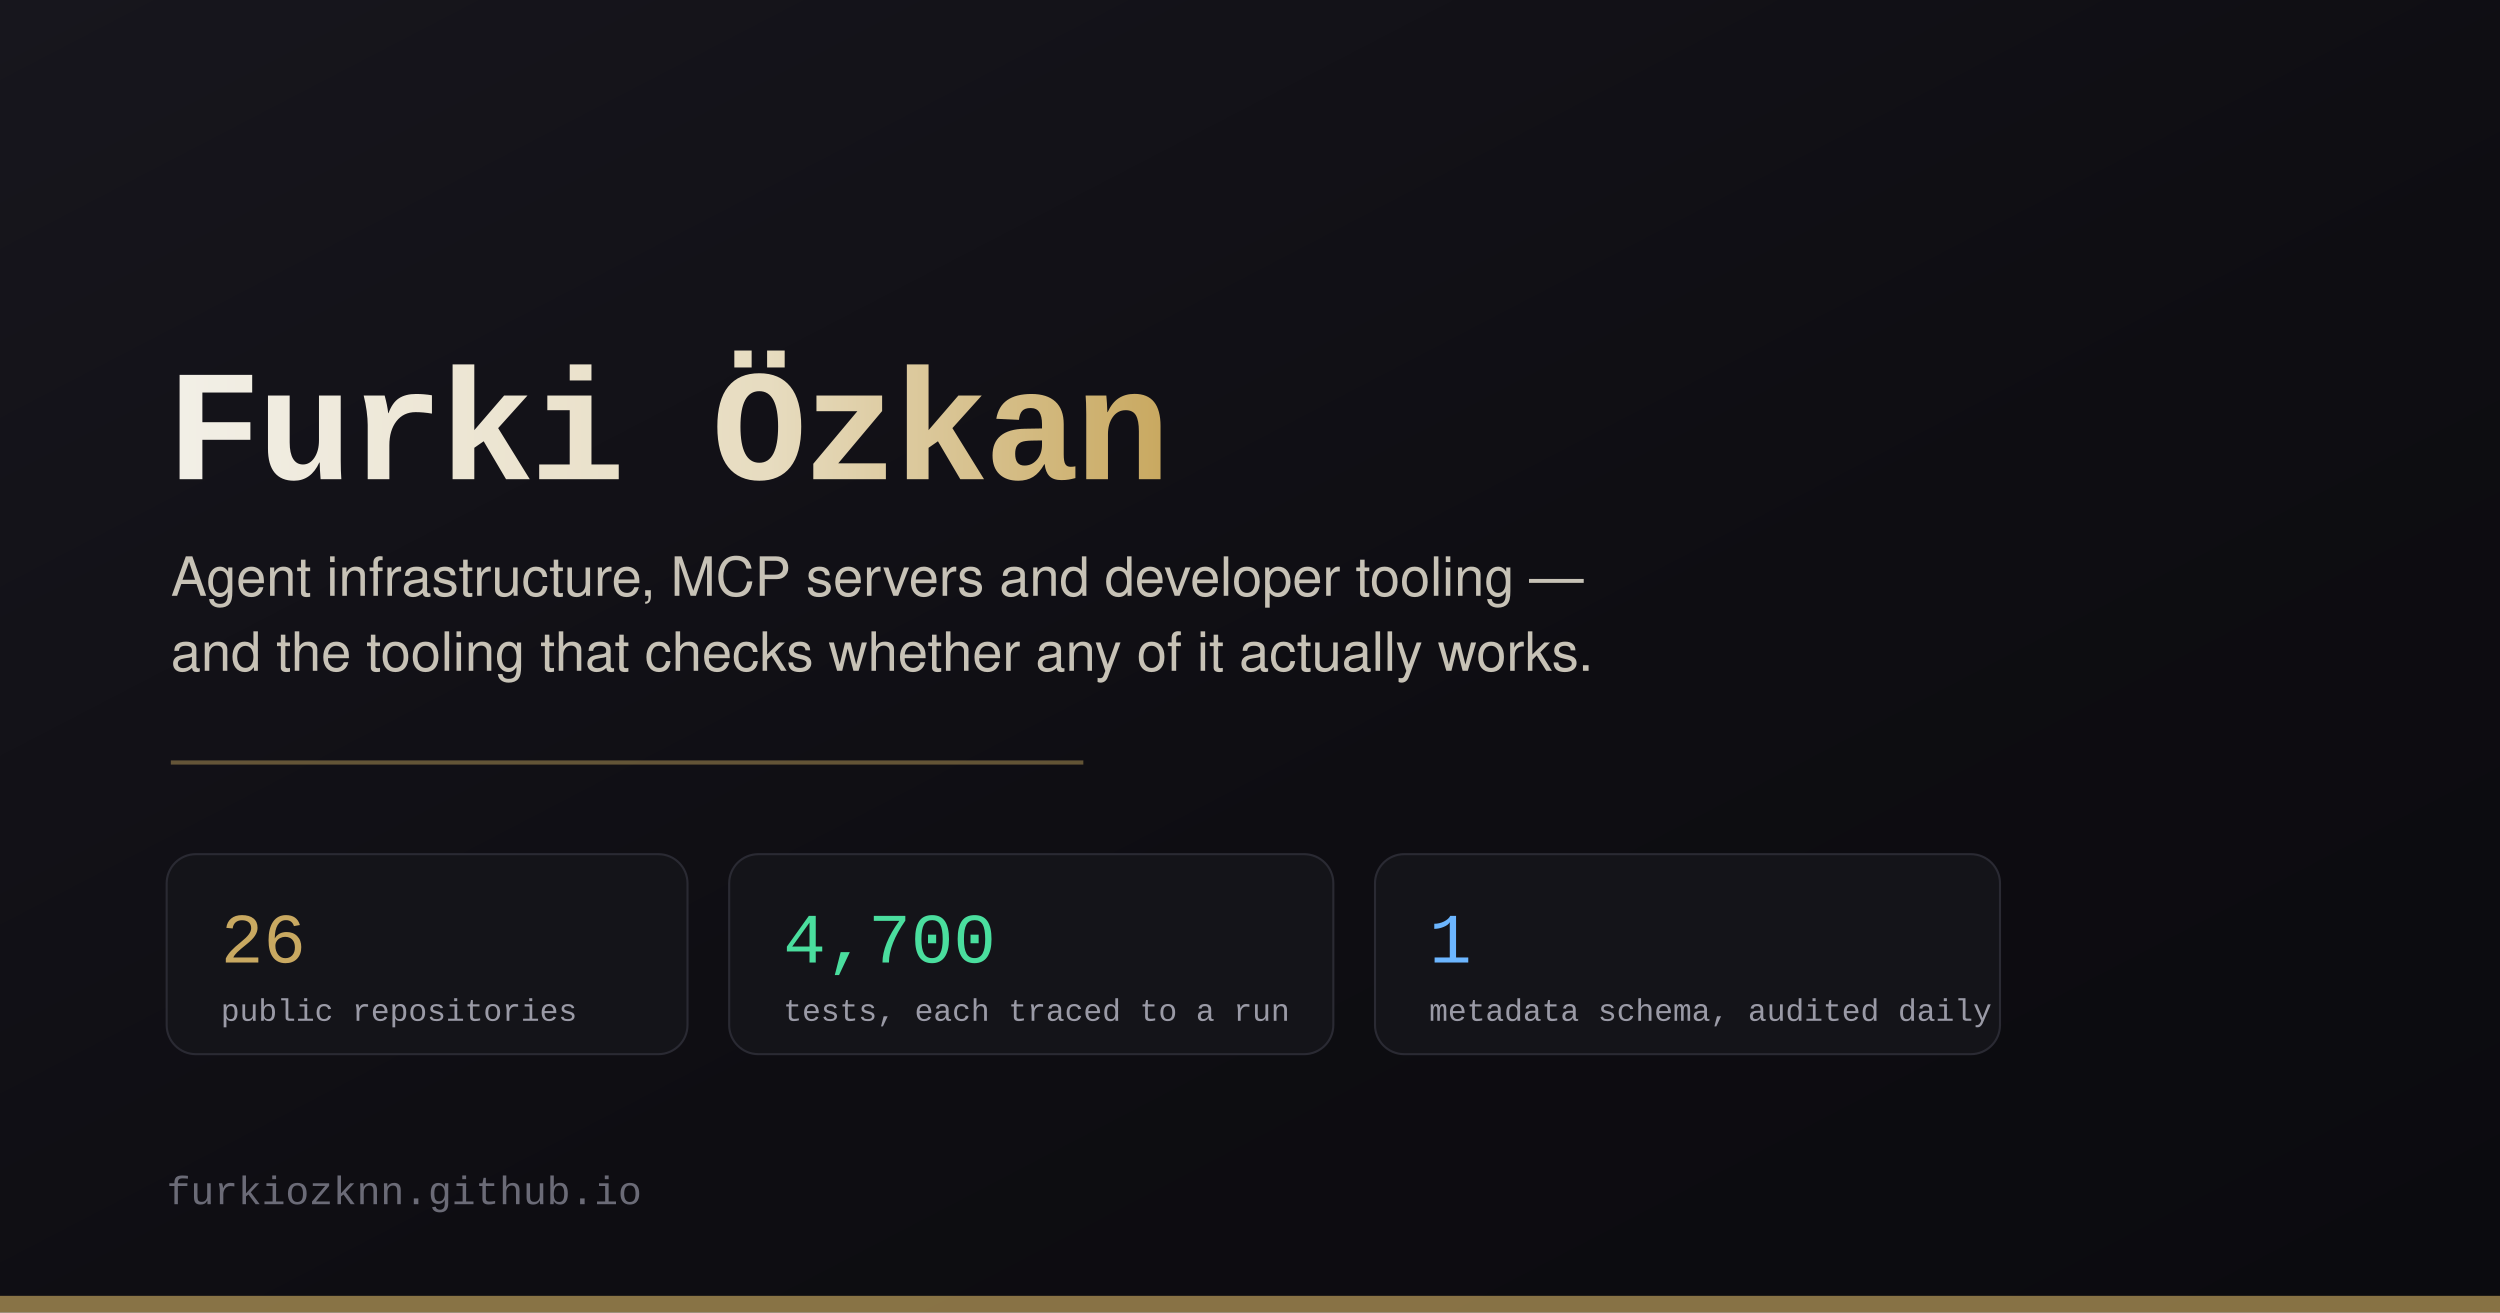
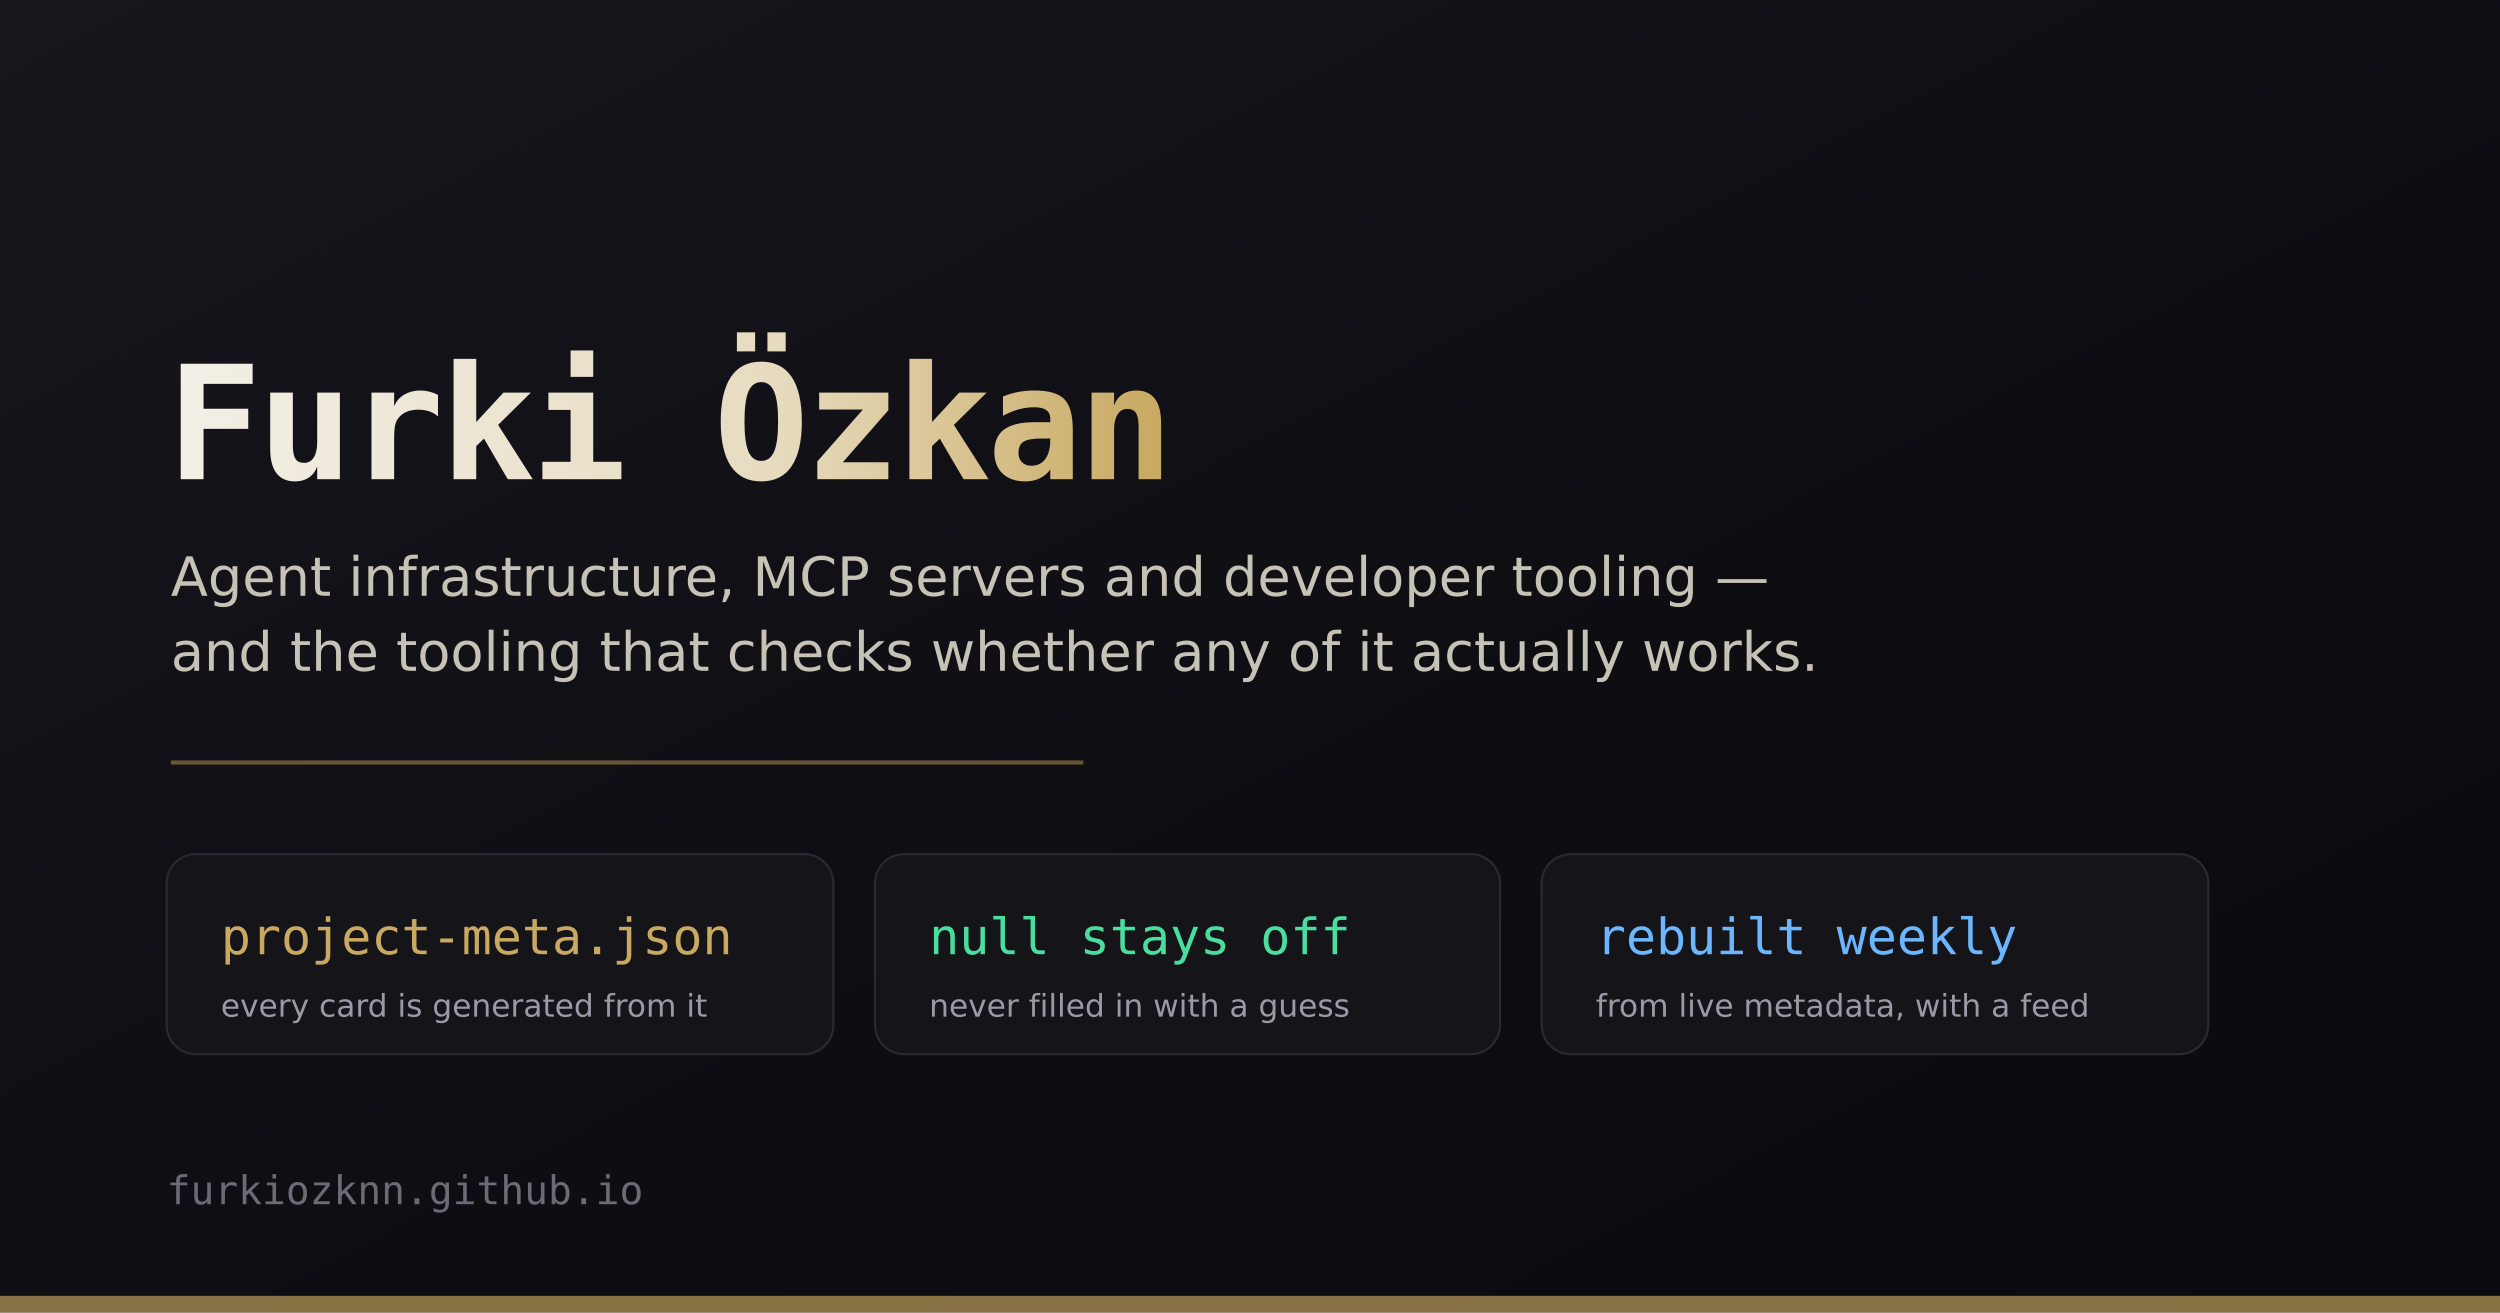
<svg xmlns="http://www.w3.org/2000/svg" viewBox="0 0 1200 630" width="1200" height="630">
  <defs>
    <linearGradient id="bg" x1="0%" y1="0%" x2="100%" y2="100%">
      <stop offset="0%" stop-color="#17161d" />
      <stop offset="58%" stop-color="#0e0d12" />
      <stop offset="100%" stop-color="#0b0b0f" />
    </linearGradient>
    <linearGradient id="n" x1="0%" y1="0%" x2="100%" y2="0%">
      <stop offset="0%" stop-color="#f2efe6" />
      <stop offset="60%" stop-color="#e7dcc0" />
      <stop offset="100%" stop-color="#c9a961" />
    </linearGradient>
  </defs>
  <rect width="1200" height="630" fill="url(#bg)" />
-   <text x="80" y="230" font-family="'Cascadia Code','JetBrains Mono','SFMono-Regular',Consolas,'Liberation Mono',Menlo,monospace" font-weight="700" font-size="76" fill="url(#n)" letter-spacing="-2">Furki Özkan</text>
-   <text x="82" y="286" font-family="'Segoe UI',Verdana,Helvetica,sans-serif" font-size="26" fill="#c7c2b6">Agent infrastructure, MCP servers and developer tooling —</text>
-   <text x="82" y="322" font-family="'Segoe UI',Verdana,Helvetica,sans-serif" font-size="26" fill="#c7c2b6">and the tooling that checks whether any of it actually works.</text>
+   <text x="80" y="230" font-family="'Cascadia Code','JetBrains Mono','SFMono-Regular',Consolas,'DejaVu Sans Mono','Liberation Mono',Menlo,monospace" font-weight="700" font-size="76" fill="url(#n)" letter-spacing="-2">Furki Özkan</text>
+   <text x="82" y="286" font-family="'Segoe UI',Verdana,'DejaVu Sans',Helvetica,sans-serif" font-size="26" fill="#c7c2b6">Agent infrastructure, MCP servers and developer tooling —</text>
+   <text x="82" y="322" font-family="'Segoe UI',Verdana,'DejaVu Sans',Helvetica,sans-serif" font-size="26" fill="#c7c2b6">and the tooling that checks whether any of it actually works.</text>
  <line x1="82" y1="366" x2="520" y2="366" stroke="#c9a961" stroke-opacity="0.45" stroke-width="2" />
-   <g font-family="'Cascadia Code','JetBrains Mono','SFMono-Regular',Consolas,'Liberation Mono',Menlo,monospace">
-     <rect x="80" y="410" width="250" height="96" rx="14" fill="#141419" stroke="#2a2a33" />
-     <text x="106" y="462" font-size="34" fill="#c9a961">26</text>
-     <text x="106" y="490" font-size="15" fill="#9a9aa6">public repositories</text>
-     <rect x="350" y="410" width="290" height="96" rx="14" fill="#141419" stroke="#2a2a33" />
-     <text x="376" y="462" font-size="34" fill="#4ade9e">4,700</text>
-     <text x="376" y="490" font-size="15" fill="#9a9aa6">tests, each traced to a run</text>
-     <rect x="660" y="410" width="300" height="96" rx="14" fill="#141419" stroke="#2a2a33" />
-     <text x="686" y="462" font-size="34" fill="#6cb6ff">1</text>
-     <text x="686" y="490" font-size="15" fill="#9a9aa6">metadata schema, audited daily</text>
+   <g font-family="'Cascadia Code','JetBrains Mono','SFMono-Regular',Consolas,'DejaVu Sans Mono','Liberation Mono',Menlo,monospace">
+     <rect x="80" y="410" width="320" height="96" rx="14" fill="#141419" stroke="#2a2a33" />
+     <text x="106" y="458" font-size="24" fill="#c9a961">project-meta.json</text>
+     <text x="106" y="488" font-size="15" fill="#9a9aa6" font-family="'Segoe UI',Verdana,'DejaVu Sans',Helvetica,sans-serif">every card is generated from it</text>
+     <rect x="420" y="410" width="300" height="96" rx="14" fill="#141419" stroke="#2a2a33" />
+     <text x="446" y="458" font-size="24" fill="#4ade9e">null stays off</text>
+     <text x="446" y="488" font-size="15" fill="#9a9aa6" font-family="'Segoe UI',Verdana,'DejaVu Sans',Helvetica,sans-serif">never filled in with a guess</text>
+     <rect x="740" y="410" width="320" height="96" rx="14" fill="#141419" stroke="#2a2a33" />
+     <text x="766" y="458" font-size="24" fill="#6cb6ff">rebuilt weekly</text>
+     <text x="766" y="488" font-size="15" fill="#9a9aa6" font-family="'Segoe UI',Verdana,'DejaVu Sans',Helvetica,sans-serif">from live metadata, with a feed</text>
  </g>
-   <text x="80" y="578" font-family="'Cascadia Code','JetBrains Mono','SFMono-Regular',Consolas,'Liberation Mono',Menlo,monospace" font-size="19" fill="#6b6b77">furkiozknn.github.io</text>
+   <text x="80" y="578" font-family="'Cascadia Code','JetBrains Mono','SFMono-Regular',Consolas,'DejaVu Sans Mono','Liberation Mono',Menlo,monospace" font-size="19" fill="#6b6b77">furkiozknn.github.io</text>
  <rect x="0" y="622" width="1200" height="8" fill="#c9a961" opacity="0.65" />
</svg>
